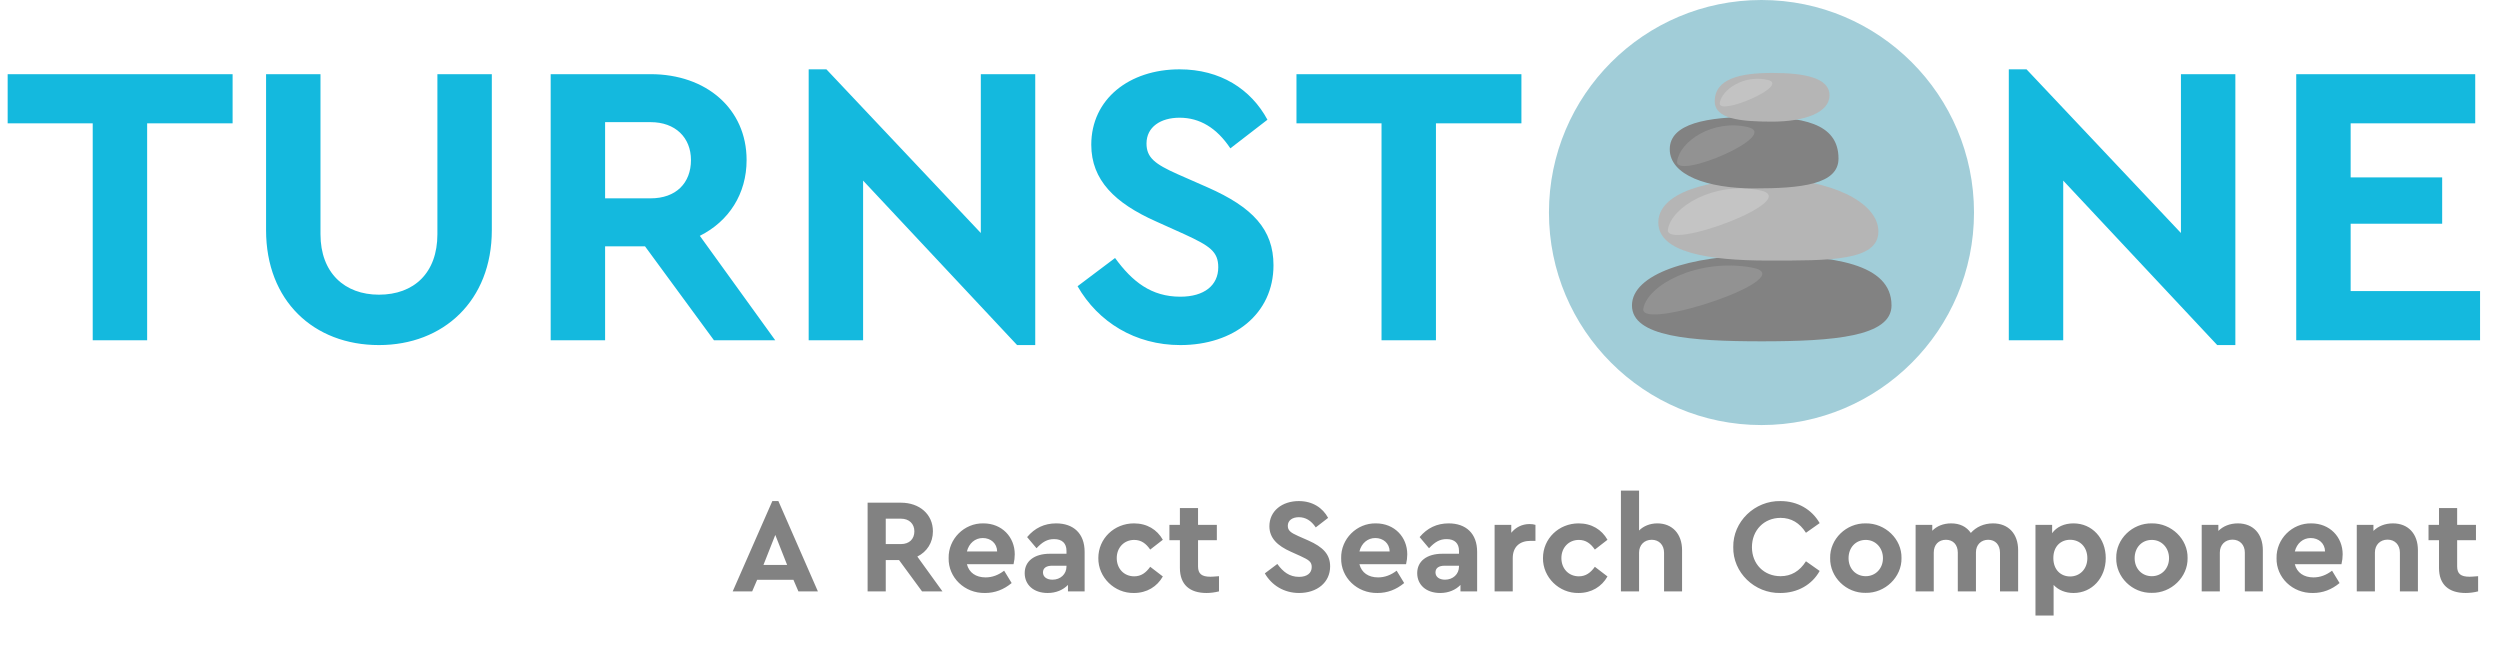
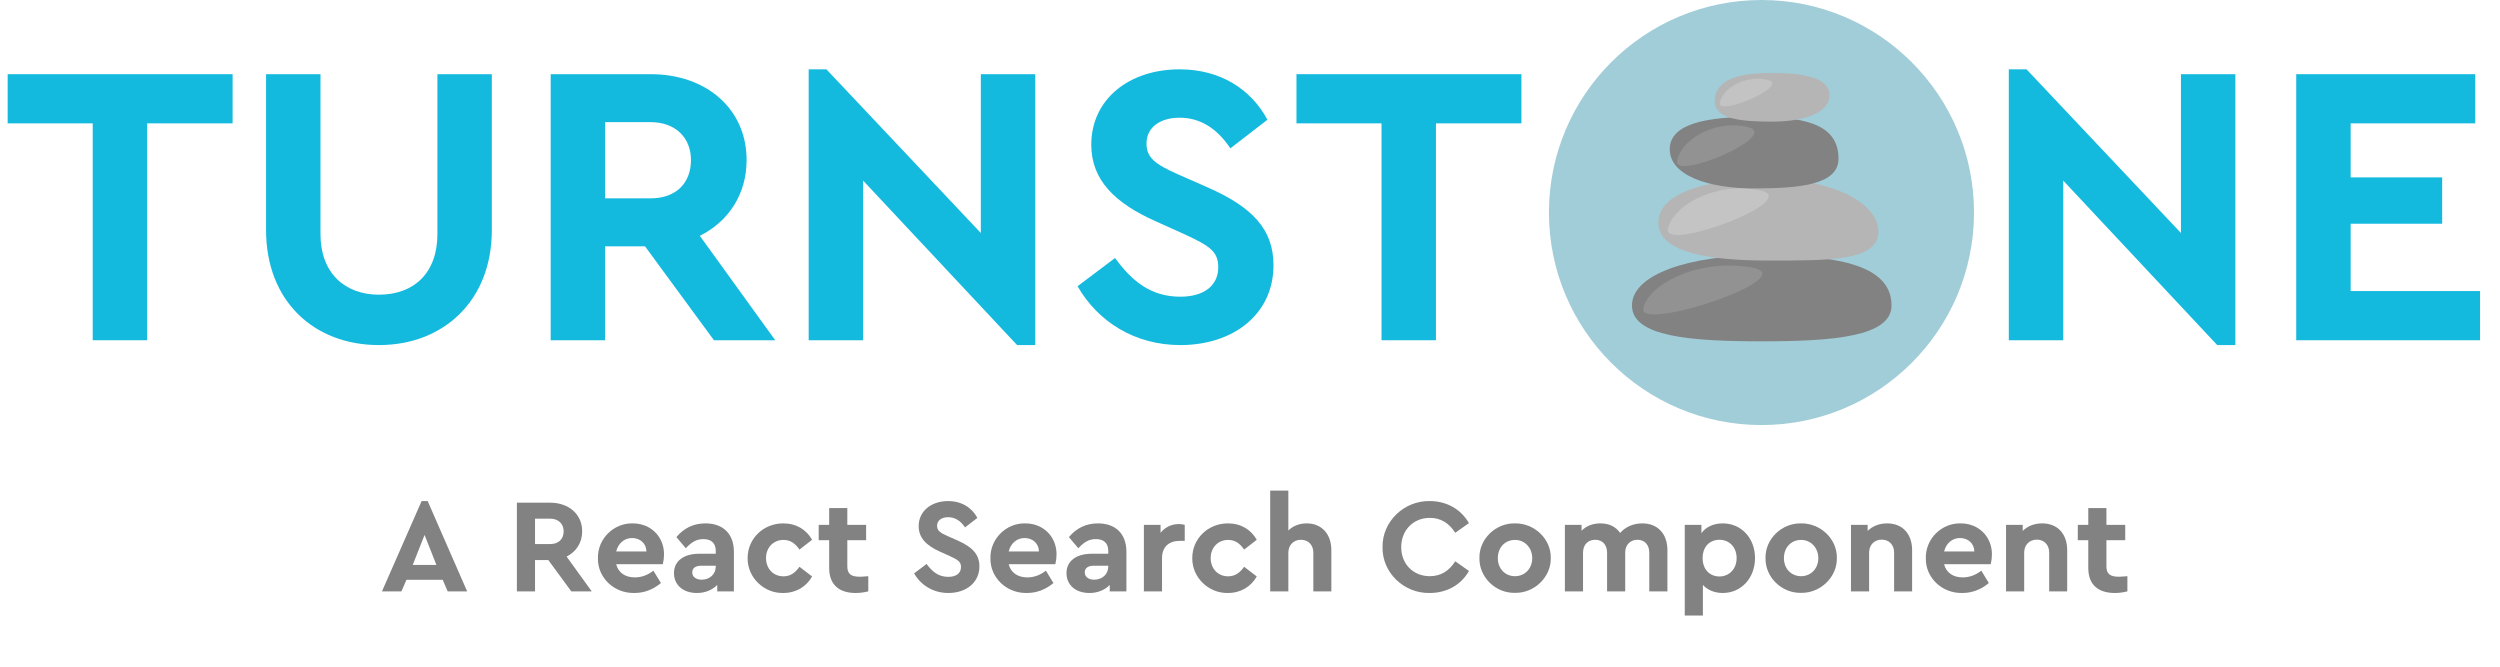
- <svg xmlns="http://www.w3.org/2000/svg" xmlns:ns1="http://vectornator.io" stroke-miterlimit="10" viewBox="0 0 1860.44 496.158" clip-rule="evenodd" stroke-linecap="round" stroke-linejoin="round">
+ <svg xmlns="http://www.w3.org/2000/svg" xmlns:ns1="http://vectornator.io" height="100%" stroke-miterlimit="10" style="fill-rule:nonzero;clip-rule:evenodd;stroke-linecap:round;stroke-linejoin:round;" version="1.1" viewBox="0 0 1860.44 496.158" width="100%" xml:space="preserve">
  <defs>
-     <clipPath id="prefix__a">
-       <path d="M0 11.197h1914.99V319.75H0z" />
+     <clipPath id="TextBounds">
+       <rect height="308.553" width="1914.99" x="0" y="11.197" />
    </clipPath>
-     <clipPath id="prefix__b">
-       <path d="M429.161 359.087h1429.59v138.377H429.161z" />
+     <clipPath id="TextBounds_2">
+       <rect height="138.377" width="1326.9" x="270.854" y="359.087" />
    </clipPath>
  </defs>
-   <g ns1:layerName="Untitled" fill-rule="evenodd">
-     <g fill="#14b9de">
-       <path clip-path="url(#prefix__a)" d="M69 253.197h40.5v-161.4h63.6v-36.6H5.7v36.6H69v161.4zM198 171.297c0 52.5 35.4 85.5 84 85.5 48 0 84-33 84-85.5v-116.1h-40.5v119.1c0 28.8-17.4 45-43.5 45-25.5 0-43.5-16.2-43.5-45v-119.1H198v116.1zM576.9 253.197l-56.1-77.7c21.6-10.8 34.8-31.2 34.8-56.4 0-38.1-30-63.9-71.4-63.9h-74.4v198h40.5v-69.9H480l51.3 69.9h45.6zm-126.6-162.3h33.9c18.3 0 30 11.4 30 28.2 0 17.1-11.1 28.5-30 28.5h-33.9v-56.7zM729.9 55.197v118.2L615 51.597h-13.2v201.6h40.5v-118.8l114.6 122.4h13.5v-201.6h-40.5zM801.9 212.997c15.3 26.7 42.9 43.8 76.5 43.8 39.6 0 69.3-23.1 69.3-59.4 0-26.7-15.6-43.2-48.9-57.9l-22.5-9.9c-16.8-7.5-23.1-12.3-23.1-22.8 0-12.3 10.5-19.2 24.6-19.2 15 0 27.6 7.5 37.8 22.8l27.6-21.3c-12.3-22.8-35.1-37.5-65.4-37.5-37.5 0-65.7 22.2-65.7 56.1 0 26.4 17.7 43.5 48 57l21.3 9.6c18.9 8.7 25.2 12.9 25.2 24.6 0 13.5-10.5 21.9-28.2 21.9-21.6 0-35.7-11.1-48.6-28.8l-27.9 21zM1028.1 253.197h40.5v-161.4h63.6v-36.6H964.8v36.6h63.3v161.4zM1623 55.197v118.2l-114.9-121.8h-13.2v201.6h40.5v-118.8l114.6 122.4h13.5v-201.6H1623zM1708.8 253.197h136.8v-36.6h-96.3v-50.1h68.1v-34.5h-68.1v-40.2h92.7v-36.6h-133.2v198z" />
+   <g id="Untitled" ns1:layerName="Untitled">
+     <g opacity="1">
+       <g fill="#14b9de" opacity="1" stroke="none">
+         <path clip-path="url(#TextBounds)" d="M69 253.197L109.5 253.197L109.5 91.797L173.1 91.797L173.1 55.197L5.7 55.197L5.7 91.797L69 91.797L69 253.197Z" fill-rule="evenodd" />
+         <path clip-path="url(#TextBounds)" d="M198 171.297C198 223.797 233.4 256.797 282 256.797C330 256.797 366 223.797 366 171.297L366 55.197L325.5 55.197L325.5 174.297C325.5 203.097 308.1 219.297 282 219.297C256.5 219.297 238.5 203.097 238.5 174.297L238.5 55.197L198 55.197L198 171.297Z" fill-rule="evenodd" />
+         <path clip-path="url(#TextBounds)" d="M576.9 253.197L520.8 175.497C542.4 164.697 555.6 144.297 555.6 119.097C555.6 80.997 525.6 55.197 484.2 55.197L409.8 55.197L409.8 253.197L450.3 253.197L450.3 183.297L480 183.297L531.3 253.197L576.9 253.197ZM450.3 90.897L484.2 90.897C502.5 90.897 514.2 102.297 514.2 119.097C514.2 136.197 503.1 147.597 484.2 147.597L450.3 147.597L450.3 90.897Z" fill-rule="evenodd" />
+         <path clip-path="url(#TextBounds)" d="M729.9 55.197L729.9 173.397L615 51.597L601.8 51.597L601.8 253.197L642.3 253.197L642.3 134.397L756.9 256.797L770.4 256.797L770.4 55.197L729.9 55.197Z" fill-rule="evenodd" />
+         <path clip-path="url(#TextBounds)" d="M801.9 212.997C817.2 239.697 844.8 256.797 878.4 256.797C918 256.797 947.7 233.697 947.7 197.397C947.7 170.697 932.1 154.197 898.8 139.497L876.3 129.597C859.5 122.097 853.2 117.297 853.2 106.797C853.2 94.497 863.7 87.597 877.8 87.597C892.8 87.597 905.4 95.097 915.6 110.397L943.2 89.097C930.9 66.297 908.1 51.597 877.8 51.597C840.3 51.597 812.1 73.797 812.1 107.697C812.1 134.097 829.8 151.197 860.1 164.697L881.4 174.297C900.3 182.997 906.6 187.197 906.6 198.897C906.6 212.397 896.1 220.797 878.4 220.797C856.8 220.797 842.7 209.697 829.8 191.997L801.9 212.997Z" fill-rule="evenodd" />
+         <path clip-path="url(#TextBounds)" d="M1028.1 253.197L1068.6 253.197L1068.6 91.797L1132.2 91.797L1132.2 55.197L964.8 55.197L964.8 91.797L1028.1 91.797L1028.1 253.197Z" fill-rule="evenodd" />
+         <path clip-path="url(#TextBounds)" d="M1623 55.197L1623 173.397L1508.1 51.597L1494.9 51.597L1494.9 253.197L1535.4 253.197L1535.4 134.397L1650 256.797L1663.5 256.797L1663.5 55.197L1623 55.197Z" fill-rule="evenodd" />
+         <path clip-path="url(#TextBounds)" d="M1708.8 253.197L1845.6 253.197L1845.6 216.597L1749.3 216.597L1749.3 166.497L1817.4 166.497L1817.4 131.997L1749.3 131.997L1749.3 91.797L1842 91.797L1842 55.197L1708.8 55.197L1708.8 253.197Z" fill-rule="evenodd" />
+       </g>
+       <g opacity="1">
+         <path d="M1310.85 0C1223.5 0 1152.69 70.806 1152.69 158.163C1152.69 245.508 1223.5 316.319 1310.85 316.319C1398.2 316.319 1469.01 245.508 1469.01 158.163C1469.01 70.805 1398.2 0 1310.85 0Z" fill="#a1cdd8" fill-rule="evenodd" opacity="1" stroke="none" />
+         <path d="M1311.05 189.933C1257.71 189.933 1214.47 204.027 1214.47 227.29C1214.47 250.553 1257.71 254.001 1311.05 254.001C1364.38 254.001 1407.62 250.553 1407.62 227.29C1407.62 196.176 1364.38 189.933 1311.05 189.933Z" fill="#828282" fill-rule="evenodd" opacity="1" stroke="none" />
+         <path d="M1303.37 199.04C1263.13 191.996 1225.98 212.142 1222.91 229.693C1219.84 247.244 1343.61 206.083 1303.37 199.04Z" fill="#929292" fill-rule="evenodd" opacity="1" stroke="none" />
+         <path d="M1315.96 132.919C1270.74 132.919 1234.08 143.432 1234.08 165.576C1234.08 187.719 1270.74 193.905 1315.96 193.905C1361.19 193.905 1397.85 194.413 1397.85 172.27C1397.85 150.125 1361.19 132.919 1315.96 132.919Z" fill="#b5b5b5" fill-rule="evenodd" opacity="1" stroke="none" />
+         <path d="M1309.45 141.587C1275.33 134.882 1243.83 154.059 1241.23 170.766C1238.62 187.473 1343.58 148.292 1309.45 141.587Z" fill="#c4c4c4" fill-rule="evenodd" opacity="1" stroke="none" />
+         <path d="M1305.38 86.938C1270.7 86.938 1242.59 91.722 1242.59 111.069C1242.59 130.416 1270.7 140.22 1305.38 140.22C1340.06 140.22 1368.17 137.352 1368.17 118.006C1368.17 90.987 1340.06 86.938 1305.38 86.938Z" fill="#828282" fill-rule="evenodd" opacity="1" stroke="none" />
+         <path d="M1300.39 94.512C1274.23 88.654 1250.07 105.407 1248.08 120.004C1246.08 134.6 1326.56 100.369 1300.39 94.512Z" fill="#929292" fill-rule="evenodd" opacity="1" stroke="none" />
+         <path d="M1318.77 54.275C1295.19 54.275 1276.06 58.474 1276.06 75.406C1276.06 88.564 1295.19 90.514 1318.77 90.514C1342.36 90.514 1361.48 84.064 1361.48 70.905C1361.48 57.746 1342.36 54.275 1318.77 54.275Z" fill="#b5b5b5" fill-rule="evenodd" opacity="1" stroke="none" />
+         <path d="M1315.38 59.426C1297.58 55.441 1281.15 66.837 1279.8 76.764C1278.44 86.692 1333.17 63.41 1315.38 59.426Z" fill="#c3c3c3" fill-rule="evenodd" opacity="1" stroke="none" />
+       </g>
    </g>
-     <path d="M1310.85 0c-87.35 0-158.16 70.806-158.16 158.163 0 87.345 70.81 158.156 158.16 158.156s158.16-70.811 158.16-158.156C1469.01 70.805 1398.2 0 1310.85 0z" fill="#a1cdd8" />
-     <path d="M1311.05 189.933c-53.34 0-96.58 14.094-96.58 37.357 0 23.263 43.24 26.711 96.58 26.711 53.33 0 96.57-3.448 96.57-26.711 0-31.114-43.24-37.357-96.57-37.357z" fill="#828282" />
-     <path d="M1303.37 199.04c-40.24-7.044-77.39 13.102-80.46 30.653-3.07 17.551 120.7-23.61 80.46-30.653z" fill="#929292" />
-     <path d="M1315.96 132.919c-45.22 0-81.88 10.513-81.88 32.657 0 22.143 36.66 28.329 81.88 28.329 45.23 0 81.89.508 81.89-21.635 0-22.145-36.66-39.351-81.89-39.351z" fill="#b5b5b5" />
-     <path d="M1309.45 141.587c-34.12-6.705-65.62 12.472-68.22 29.179-2.61 16.707 102.35-22.474 68.22-29.179z" fill="#c4c4c4" />
-     <path d="M1305.38 86.938c-34.68 0-62.79 4.784-62.79 24.131s28.11 29.151 62.79 29.151 62.79-2.868 62.79-22.214c0-27.019-28.11-31.068-62.79-31.068z" fill="#828282" />
-     <path d="M1300.39 94.512c-26.16-5.858-50.32 10.895-52.31 25.492-2 14.596 78.48-19.635 52.31-25.492z" fill="#929292" />
-     <path d="M1318.77 54.275c-23.58 0-42.71 4.199-42.71 21.13 0 13.159 19.13 15.11 42.71 15.11 23.59 0 42.71-6.451 42.71-19.61 0-13.159-19.12-16.63-42.71-16.63z" fill="#b5b5b5" />
-     <path d="M1315.38 59.426c-17.8-3.985-34.23 7.411-35.58 17.338-1.36 9.928 53.37-13.354 35.58-17.338z" fill="#c3c3c3" />
-     <g fill="#828282">
-       <path clip-path="url(#prefix__b)" d="M594.153 440.087h14.5l-29.4-67.2h-4.5l-29.5 67.2h14.5l3.7-8.6h27l3.7 8.6zm-8.4-19.7h-17.6l8.8-22.3 8.8 22.3zM701.353 440.087l-18.7-25.9c7.2-3.6 11.6-10.4 11.6-18.8 0-12.7-10-21.3-23.8-21.3h-24.8v66h13.5v-23.3h9.9l17.1 23.3h15.2zm-42.2-54.1h11.3c6.1 0 10 3.8 10 9.4 0 5.7-3.7 9.5-10 9.5h-11.3v-18.9zM754.253 419.887c.6-2.5.9-5 .9-7.4 0-12.9-9.6-23-23.3-23-14.3-.3-26.2 11.6-25.9 25.9-.3 14.3 11.8 26.2 27.1 25.9 7.3 0 13.9-2.5 19.8-7.4l-5.6-9.2c-4.3 3.3-8.9 5-13.8 5-7.2 0-12.3-3.5-13.9-9.8h34.7zm-34.7-9.5c1.5-6.1 6.1-10 11.8-10 5.9 0 10.6 3.9 10.7 10h-22.5zM807.153 410.687c0-13.7-8.3-21.2-21.2-21.2-8.7 0-15.9 3.4-21.6 10.2l7 8.3c4.4-4.7 8-6.8 13.1-6.8 6 0 9.2 3.2 9.2 8.7v2.2h-12.4c-11.5 0-18.7 5.5-18.7 14.4 0 8.7 6.6 14.8 17.1 14.8 6.3 0 11.5-2.3 15.1-6v4.8h12.4v-29.4zm-13.5 10.9c0 5.7-4.5 9.8-10.4 9.8-4.3 0-7.1-2.1-7.1-5.4 0-3.3 2.5-5 6.9-5h10.6v.6zM817.353 415.287c-.2 14.3 12 26.3 26.5 26 9.6 0 17.2-4.7 21.5-12.3l-9.4-7.2c-3.2 4.5-6.8 7.1-11.9 7.1-7.6 0-13-5.7-13-13.6 0-7.7 5.4-13.5 13-13.5 5.2 0 8.8 2.7 11.9 7.2l9.4-7.3c-4.3-7.6-11.8-12.2-21.5-12.2-14.7 0-26.5 11.3-26.5 25.8zM907.153 428.787c-3.5.3-5.6.4-6.4.4-6.4 0-9.2-2.1-9.2-7.7v-19.5h14v-11.4h-14v-12.5h-13.5v12.5h-7.8v11.4h7.8v20.7c0 12.4 7.3 18.6 19.8 18.6 3 0 6.1-.4 9.3-1.2v-11.3zM941.253 426.687c5.1 8.9 14.3 14.6 25.5 14.6 13.2 0 23.1-7.7 23.1-19.8 0-8.9-5.2-14.4-16.3-19.3l-7.5-3.3c-5.6-2.5-7.7-4.1-7.7-7.6 0-4.1 3.5-6.4 8.2-6.4 5 0 9.2 2.5 12.6 7.6l9.2-7.1c-4.1-7.6-11.7-12.5-21.8-12.5-12.5 0-21.9 7.4-21.9 18.7 0 8.8 5.9 14.5 16 19l7.1 3.2c6.3 2.9 8.4 4.3 8.4 8.2 0 4.5-3.5 7.3-9.4 7.3-7.2 0-11.9-3.7-16.2-9.6l-9.3 7zM1046.35 419.887c.6-2.5.9-5 .9-7.4 0-12.9-9.6-23-23.3-23-14.3-.3-26.197 11.6-25.897 25.9-.3 14.3 11.797 26.2 27.097 25.9 7.3 0 13.9-2.5 19.8-7.4l-5.6-9.2c-4.3 3.3-8.9 5-13.8 5-7.2 0-12.3-3.5-13.9-9.8h34.7zm-34.7-9.5c1.5-6.1 6.1-10 11.8-10 5.9 0 10.6 3.9 10.7 10h-22.5zM1099.25 410.687c0-13.7-8.3-21.2-21.2-21.2-8.7 0-15.9 3.4-21.6 10.2l7 8.3c4.4-4.7 8-6.8 13.1-6.8 6 0 9.2 3.2 9.2 8.7v2.2h-12.4c-11.5 0-18.7 5.5-18.7 14.4 0 8.7 6.6 14.8 17.1 14.8 6.3 0 11.5-2.3 15.1-6v4.8h12.4v-29.4zm-13.5 10.9c0 5.7-4.5 9.8-10.4 9.8-4.3 0-7.1-2.1-7.1-5.4 0-3.3 2.5-5 6.9-5h10.6v.6zM1142.65 390.587c-1.3-.4-2.7-.6-4.4-.6-5.5 0-10.3 2.4-13.6 6.5v-5.9h-12.4v49.5h13.5v-24.7c0-8.5 5.2-12.9 13.3-12.9h3.6v-11.9zM1148.25 415.287c-.2 14.3 12 26.3 26.5 26 9.6 0 17.2-4.7 21.5-12.3l-9.4-7.2c-3.2 4.5-6.8 7.1-11.9 7.1-7.6 0-13-5.7-13-13.6 0-7.7 5.4-13.5 13-13.5 5.2 0 8.8 2.7 11.9 7.2l9.4-7.3c-4.3-7.6-11.8-12.2-21.5-12.2-14.7 0-26.5 11.3-26.5 25.8zM1251.75 409.387c0-12-7.2-19.9-18.4-19.9-5.5 0-10.3 2-13.6 5.3v-29.7h-13.5v75h13.5v-28.8c0-5.7 3.9-9.6 9.4-9.6s9.2 3.9 9.2 9.6v28.8h13.4v-30.7zM1289.85 407.087c-.4 18.9 15.8 34.6 35.1 34.2 12.7 0 23.5-6.1 29.2-16.4l-10.2-7.2c-4.7 7.4-11 11.1-18.9 11.1-12.3 0-21.3-9-21.3-21.6 0-12.6 9-21.8 21.3-21.8 7.9 0 14.2 3.7 18.9 11.1l10.2-7.2c-5.9-10.3-16.6-16.4-29.1-16.4-19.2-.4-35.5 15.3-35.2 34.2zM1361.95 415.287c-.3 14.1 11.9 26.2 26.4 25.9 14.5.3 27-11.8 26.7-25.9.3-14.1-12.1-26-26.6-25.8-14.5-.3-26.8 11.7-26.5 25.8zm39.3.1c0 7.7-5.5 13.4-12.8 13.4-7.5 0-12.8-5.7-12.8-13.4 0-7.9 5.3-13.6 12.8-13.6 7.3 0 12.8 5.9 12.8 13.6zM1501.85 409.387c0-12-7.1-19.9-18.7-19.9-6.8 0-12.6 2.7-16.5 7.1-3.3-4.7-8.2-7.1-14.7-7.1-5.7 0-10.7 2-14 5.5v-4.4h-12.4v49.5h13.5v-28.8c0-5.9 3.6-9.6 9.1-9.6 5.3 0 8.8 3.7 8.8 9.6v28.8h13.5v-29.1c0-5.5 3.8-9.3 9.1-9.3s8.8 3.7 8.8 9.6v28.8h13.5v-30.7zM1567.05 415.287c0-14.8-10.2-25.8-24-25.8-6.8 0-12.6 2.6-15.9 7.3v-6.2h-12.4v67.5h13.5v-22.8c3.6 3.9 8.8 6 14.8 6 13.8 0 24-11.2 24-26zm-13.7.1c0 8.1-5.6 13.6-12.8 13.6-6.9 0-12.5-4.9-12.5-13.7 0-8.9 5.7-13.6 12.5-13.6 7.3 0 12.8 5.4 12.8 13.7zM1574.85 415.287c-.3 14.1 11.9 26.2 26.4 25.9 14.5.3 27-11.8 26.7-25.9.3-14.1-12.1-26-26.6-25.8-14.5-.3-26.8 11.7-26.5 25.8zm39.3.1c0 7.7-5.5 13.4-12.8 13.4-7.5 0-12.8-5.7-12.8-13.4 0-7.9 5.3-13.6 12.8-13.6 7.3 0 12.8 5.9 12.8 13.6zM1683.95 409.387c0-12-7.1-19.9-18.6-19.9-5.9 0-11 2.1-14.5 5.6v-4.5h-12.4v49.5h13.5v-28.9c0-5.7 3.9-9.6 9.4-9.6s9.2 3.9 9.2 9.6v28.9h13.4v-30.7zM1742.45 419.887c.6-2.5.9-5 .9-7.4 0-12.9-9.6-23-23.3-23-14.3-.3-26.2 11.6-25.9 25.9-.3 14.3 11.8 26.2 27.1 25.9 7.3 0 13.9-2.5 19.8-7.4l-5.6-9.2c-4.3 3.3-8.9 5-13.8 5-7.2 0-12.3-3.5-13.9-9.8h34.7zm-34.7-9.5c1.5-6.1 6.1-10 11.8-10 5.9 0 10.6 3.9 10.7 10h-22.5zM1799.35 409.387c0-12-7.1-19.9-18.6-19.9-5.9 0-11 2.1-14.5 5.6v-4.5h-12.4v49.5h13.5v-28.9c0-5.7 3.9-9.6 9.4-9.6s9.2 3.9 9.2 9.6v28.9h13.4v-30.7zM1844.15 428.787c-3.5.3-5.6.4-6.4.4-6.4 0-9.2-2.1-9.2-7.7v-19.5h14v-11.4h-14v-12.5h-13.5v12.5h-7.8v11.4h7.8v20.7c0 12.4 7.3 18.6 19.8 18.6 3 0 6.1-.4 9.3-1.2v-11.3z" />
+     <g fill="#828282" opacity="1" stroke="none">
+       <path clip-path="url(#TextBounds_2)" d="M333.153 440.087L347.653 440.087L318.253 372.887L313.753 372.887L284.253 440.087L298.753 440.087L302.453 431.487L329.453 431.487L333.153 440.087ZM324.753 420.387L307.153 420.387L315.953 398.087L324.753 420.387Z" fill-rule="evenodd" />
+       <path clip-path="url(#TextBounds_2)" d="M440.353 440.087L421.653 414.187C428.853 410.587 433.253 403.787 433.253 395.387C433.253 382.687 423.253 374.087 409.453 374.087L384.653 374.087L384.653 440.087L398.153 440.087L398.153 416.787L408.053 416.787L425.153 440.087L440.353 440.087ZM398.153 385.987L409.453 385.987C415.553 385.987 419.453 389.787 419.453 395.387C419.453 401.087 415.753 404.887 409.453 404.887L398.153 404.887L398.153 385.987Z" fill-rule="evenodd" />
+       <path clip-path="url(#TextBounds_2)" d="M493.253 419.887C493.853 417.387 494.153 414.887 494.153 412.487C494.153 399.587 484.553 389.487 470.853 389.487C456.553 389.187 444.653 401.087 444.953 415.387C444.653 429.687 456.753 441.587 472.053 441.287C479.353 441.287 485.953 438.787 491.853 433.887L486.253 424.687C481.953 427.987 477.353 429.687 472.453 429.687C465.253 429.687 460.153 426.187 458.553 419.887L493.253 419.887ZM458.553 410.387C460.053 404.287 464.653 400.387 470.353 400.387C476.253 400.387 480.953 404.287 481.053 410.387L458.553 410.387Z" fill-rule="evenodd" />
+       <path clip-path="url(#TextBounds_2)" d="M546.153 410.687C546.153 396.987 537.853 389.487 524.953 389.487C516.253 389.487 509.053 392.887 503.353 399.687L510.353 407.987C514.753 403.287 518.353 401.187 523.453 401.187C529.453 401.187 532.653 404.387 532.653 409.887L532.653 412.087L520.253 412.087C508.753 412.087 501.553 417.587 501.553 426.487C501.553 435.187 508.153 441.287 518.653 441.287C524.953 441.287 530.153 438.987 533.753 435.287L533.753 440.087L546.153 440.087L546.153 410.687ZM532.653 421.587C532.653 427.287 528.153 431.387 522.253 431.387C517.953 431.387 515.153 429.287 515.153 425.987C515.153 422.687 517.653 420.987 522.053 420.987L532.653 420.987L532.653 421.587Z" fill-rule="evenodd" />
+       <path clip-path="url(#TextBounds_2)" d="M556.353 415.287C556.153 429.587 568.353 441.587 582.853 441.287C592.453 441.287 600.053 436.587 604.353 428.987L594.953 421.787C591.753 426.287 588.153 428.887 583.053 428.887C575.453 428.887 570.053 423.187 570.053 415.287C570.053 407.587 575.453 401.787 583.053 401.787C588.253 401.787 591.853 404.487 594.953 408.987L604.353 401.687C600.053 394.087 592.553 389.487 582.853 389.487C568.153 389.487 556.353 400.787 556.353 415.287Z" fill-rule="evenodd" />
+       <path clip-path="url(#TextBounds_2)" d="M646.153 428.787C642.653 429.087 640.553 429.187 639.753 429.187C633.353 429.187 630.553 427.087 630.553 421.487L630.553 401.987L644.553 401.987L644.553 390.587L630.553 390.587L630.553 378.087L617.053 378.087L617.053 390.587L609.253 390.587L609.253 401.987L617.053 401.987L617.053 422.687C617.053 435.087 624.353 441.287 636.853 441.287C639.853 441.287 642.953 440.887 646.153 440.087L646.153 428.787Z" fill-rule="evenodd" />
+       <path clip-path="url(#TextBounds_2)" d="M680.253 426.687C685.353 435.587 694.553 441.287 705.753 441.287C718.953 441.287 728.853 433.587 728.853 421.487C728.853 412.587 723.653 407.087 712.553 402.187L705.053 398.887C699.453 396.387 697.353 394.787 697.353 391.287C697.353 387.187 700.853 384.887 705.553 384.887C710.553 384.887 714.753 387.387 718.153 392.487L727.353 385.387C723.253 377.787 715.653 372.887 705.553 372.887C693.053 372.887 683.653 380.287 683.653 391.587C683.653 400.387 689.553 406.087 699.653 410.587L706.753 413.787C713.053 416.687 715.153 418.087 715.153 421.987C715.153 426.487 711.653 429.287 705.753 429.287C698.553 429.287 693.853 425.587 689.553 419.687L680.253 426.687Z" fill-rule="evenodd" />
+       <path clip-path="url(#TextBounds_2)" d="M785.353 419.887C785.953 417.387 786.253 414.887 786.253 412.487C786.253 399.587 776.653 389.487 762.953 389.487C748.653 389.187 736.753 401.087 737.053 415.387C736.753 429.687 748.853 441.587 764.153 441.287C771.453 441.287 778.053 438.787 783.953 433.887L778.353 424.687C774.053 427.987 769.453 429.687 764.553 429.687C757.353 429.687 752.253 426.187 750.653 419.887L785.353 419.887ZM750.653 410.387C752.153 404.287 756.753 400.387 762.453 400.387C768.353 400.387 773.053 404.287 773.153 410.387L750.653 410.387Z" fill-rule="evenodd" />
+       <path clip-path="url(#TextBounds_2)" d="M838.253 410.687C838.253 396.987 829.953 389.487 817.053 389.487C808.353 389.487 801.153 392.887 795.453 399.687L802.453 407.987C806.853 403.287 810.453 401.187 815.553 401.187C821.553 401.187 824.753 404.387 824.753 409.887L824.753 412.087L812.353 412.087C800.853 412.087 793.653 417.587 793.653 426.487C793.653 435.187 800.253 441.287 810.753 441.287C817.053 441.287 822.253 438.987 825.853 435.287L825.853 440.087L838.253 440.087L838.253 410.687ZM824.753 421.587C824.753 427.287 820.253 431.387 814.353 431.387C810.053 431.387 807.253 429.287 807.253 425.987C807.253 422.687 809.753 420.987 814.153 420.987L824.753 420.987L824.753 421.587Z" fill-rule="evenodd" />
+       <path clip-path="url(#TextBounds_2)" d="M881.653 390.587C880.353 390.187 878.953 389.987 877.253 389.987C871.753 389.987 866.953 392.387 863.653 396.487L863.653 390.587L851.253 390.587L851.253 440.087L864.753 440.087L864.753 415.387C864.753 406.887 869.953 402.487 878.053 402.487L881.653 402.487L881.653 390.587Z" fill-rule="evenodd" />
+       <path clip-path="url(#TextBounds_2)" d="M887.253 415.287C887.053 429.587 899.253 441.587 913.753 441.287C923.353 441.287 930.953 436.587 935.253 428.987L925.853 421.787C922.653 426.287 919.053 428.887 913.953 428.887C906.353 428.887 900.953 423.187 900.953 415.287C900.953 407.587 906.353 401.787 913.953 401.787C919.153 401.787 922.753 404.487 925.853 408.987L935.253 401.687C930.953 394.087 923.453 389.487 913.753 389.487C899.053 389.487 887.253 400.787 887.253 415.287Z" fill-rule="evenodd" />
+       <path clip-path="url(#TextBounds_2)" d="M990.753 409.387C990.753 397.387 983.553 389.487 972.353 389.487C966.853 389.487 962.053 391.487 958.753 394.787L958.753 365.087L945.253 365.087L945.253 440.087L958.753 440.087L958.753 411.287C958.753 405.587 962.653 401.687 968.153 401.687C973.653 401.687 977.353 405.587 977.353 411.287L977.353 440.087L990.753 440.087L990.753 409.387Z" fill-rule="evenodd" />
+       <path clip-path="url(#TextBounds_2)" d="M1028.85 407.087C1028.45 425.987 1044.65 441.687 1063.95 441.287C1076.65 441.287 1087.45 435.187 1093.15 424.887L1082.95 417.687C1078.25 425.087 1071.95 428.787 1064.05 428.787C1051.75 428.787 1042.75 419.787 1042.75 407.187C1042.75 394.587 1051.75 385.387 1064.05 385.387C1071.95 385.387 1078.25 389.087 1082.95 396.487L1093.15 389.287C1087.25 378.987 1076.55 372.887 1064.05 372.887C1044.85 372.487 1028.55 388.187 1028.85 407.087Z" fill-rule="evenodd" />
+       <path clip-path="url(#TextBounds_2)" d="M1100.95 415.287C1100.65 429.387 1112.85 441.487 1127.35 441.187C1141.85 441.487 1154.35 429.387 1154.05 415.287C1154.35 401.187 1141.95 389.287 1127.45 389.487C1112.95 389.187 1100.65 401.187 1100.95 415.287ZM1140.25 415.387C1140.25 423.087 1134.75 428.787 1127.45 428.787C1119.95 428.787 1114.65 423.087 1114.65 415.387C1114.65 407.487 1119.95 401.787 1127.45 401.787C1134.75 401.787 1140.25 407.687 1140.25 415.387Z" fill-rule="evenodd" />
+       <path clip-path="url(#TextBounds_2)" d="M1240.85 409.387C1240.85 397.387 1233.75 389.487 1222.15 389.487C1215.35 389.487 1209.55 392.187 1205.65 396.587C1202.35 391.887 1197.45 389.487 1190.95 389.487C1185.25 389.487 1180.25 391.487 1176.95 394.987L1176.95 390.587L1164.55 390.587L1164.55 440.087L1178.05 440.087L1178.05 411.287C1178.05 405.387 1181.65 401.687 1187.15 401.687C1192.45 401.687 1195.95 405.387 1195.95 411.287L1195.95 440.087L1209.45 440.087L1209.45 410.987C1209.45 405.487 1213.25 401.687 1218.55 401.687C1223.85 401.687 1227.35 405.387 1227.35 411.287L1227.35 440.087L1240.85 440.087L1240.85 409.387Z" fill-rule="evenodd" />
+       <path clip-path="url(#TextBounds_2)" d="M1306.05 415.287C1306.05 400.487 1295.85 389.487 1282.05 389.487C1275.25 389.487 1269.45 392.087 1266.15 396.787L1266.15 390.587L1253.75 390.587L1253.75 458.087L1267.25 458.087L1267.25 435.287C1270.85 439.187 1276.05 441.287 1282.05 441.287C1295.85 441.287 1306.05 430.087 1306.05 415.287ZM1292.35 415.387C1292.35 423.487 1286.75 428.987 1279.55 428.987C1272.65 428.987 1267.05 424.087 1267.05 415.287C1267.05 406.387 1272.75 401.687 1279.55 401.687C1286.85 401.687 1292.35 407.087 1292.35 415.387Z" fill-rule="evenodd" />
+       <path clip-path="url(#TextBounds_2)" d="M1313.85 415.287C1313.55 429.387 1325.75 441.487 1340.25 441.187C1354.75 441.487 1367.25 429.387 1366.95 415.287C1367.25 401.187 1354.85 389.287 1340.35 389.487C1325.85 389.187 1313.55 401.187 1313.85 415.287ZM1353.15 415.387C1353.15 423.087 1347.65 428.787 1340.35 428.787C1332.85 428.787 1327.55 423.087 1327.55 415.387C1327.55 407.487 1332.85 401.787 1340.35 401.787C1347.65 401.787 1353.15 407.687 1353.15 415.387Z" fill-rule="evenodd" />
+       <path clip-path="url(#TextBounds_2)" d="M1422.95 409.387C1422.95 397.387 1415.85 389.487 1404.35 389.487C1398.45 389.487 1393.35 391.587 1389.85 395.087L1389.85 390.587L1377.45 390.587L1377.45 440.087L1390.95 440.087L1390.95 411.187C1390.95 405.487 1394.85 401.587 1400.35 401.587C1405.85 401.587 1409.55 405.487 1409.55 411.187L1409.55 440.087L1422.95 440.087L1422.95 409.387Z" fill-rule="evenodd" />
+       <path clip-path="url(#TextBounds_2)" d="M1481.45 419.887C1482.05 417.387 1482.35 414.887 1482.35 412.487C1482.35 399.587 1472.75 389.487 1459.05 389.487C1444.75 389.187 1432.85 401.087 1433.15 415.387C1432.85 429.687 1444.95 441.587 1460.25 441.287C1467.55 441.287 1474.15 438.787 1480.05 433.887L1474.45 424.687C1470.15 427.987 1465.55 429.687 1460.65 429.687C1453.45 429.687 1448.35 426.187 1446.75 419.887L1481.45 419.887ZM1446.75 410.387C1448.25 404.287 1452.85 400.387 1458.55 400.387C1464.45 400.387 1469.15 404.287 1469.25 410.387L1446.75 410.387Z" fill-rule="evenodd" />
+       <path clip-path="url(#TextBounds_2)" d="M1538.35 409.387C1538.35 397.387 1531.25 389.487 1519.75 389.487C1513.85 389.487 1508.75 391.587 1505.25 395.087L1505.25 390.587L1492.85 390.587L1492.85 440.087L1506.35 440.087L1506.35 411.187C1506.35 405.487 1510.25 401.587 1515.75 401.587C1521.25 401.587 1524.95 405.487 1524.95 411.187L1524.95 440.087L1538.35 440.087L1538.35 409.387Z" fill-rule="evenodd" />
+       <path clip-path="url(#TextBounds_2)" d="M1583.15 428.787C1579.65 429.087 1577.55 429.187 1576.75 429.187C1570.35 429.187 1567.55 427.087 1567.55 421.487L1567.55 401.987L1581.55 401.987L1581.55 390.587L1567.55 390.587L1567.55 378.087L1554.05 378.087L1554.05 390.587L1546.25 390.587L1546.25 401.987L1554.05 401.987L1554.05 422.687C1554.05 435.087 1561.35 441.287 1573.85 441.287C1576.85 441.287 1579.95 440.887 1583.15 440.087L1583.15 428.787Z" fill-rule="evenodd" />
    </g>
  </g>
</svg>
